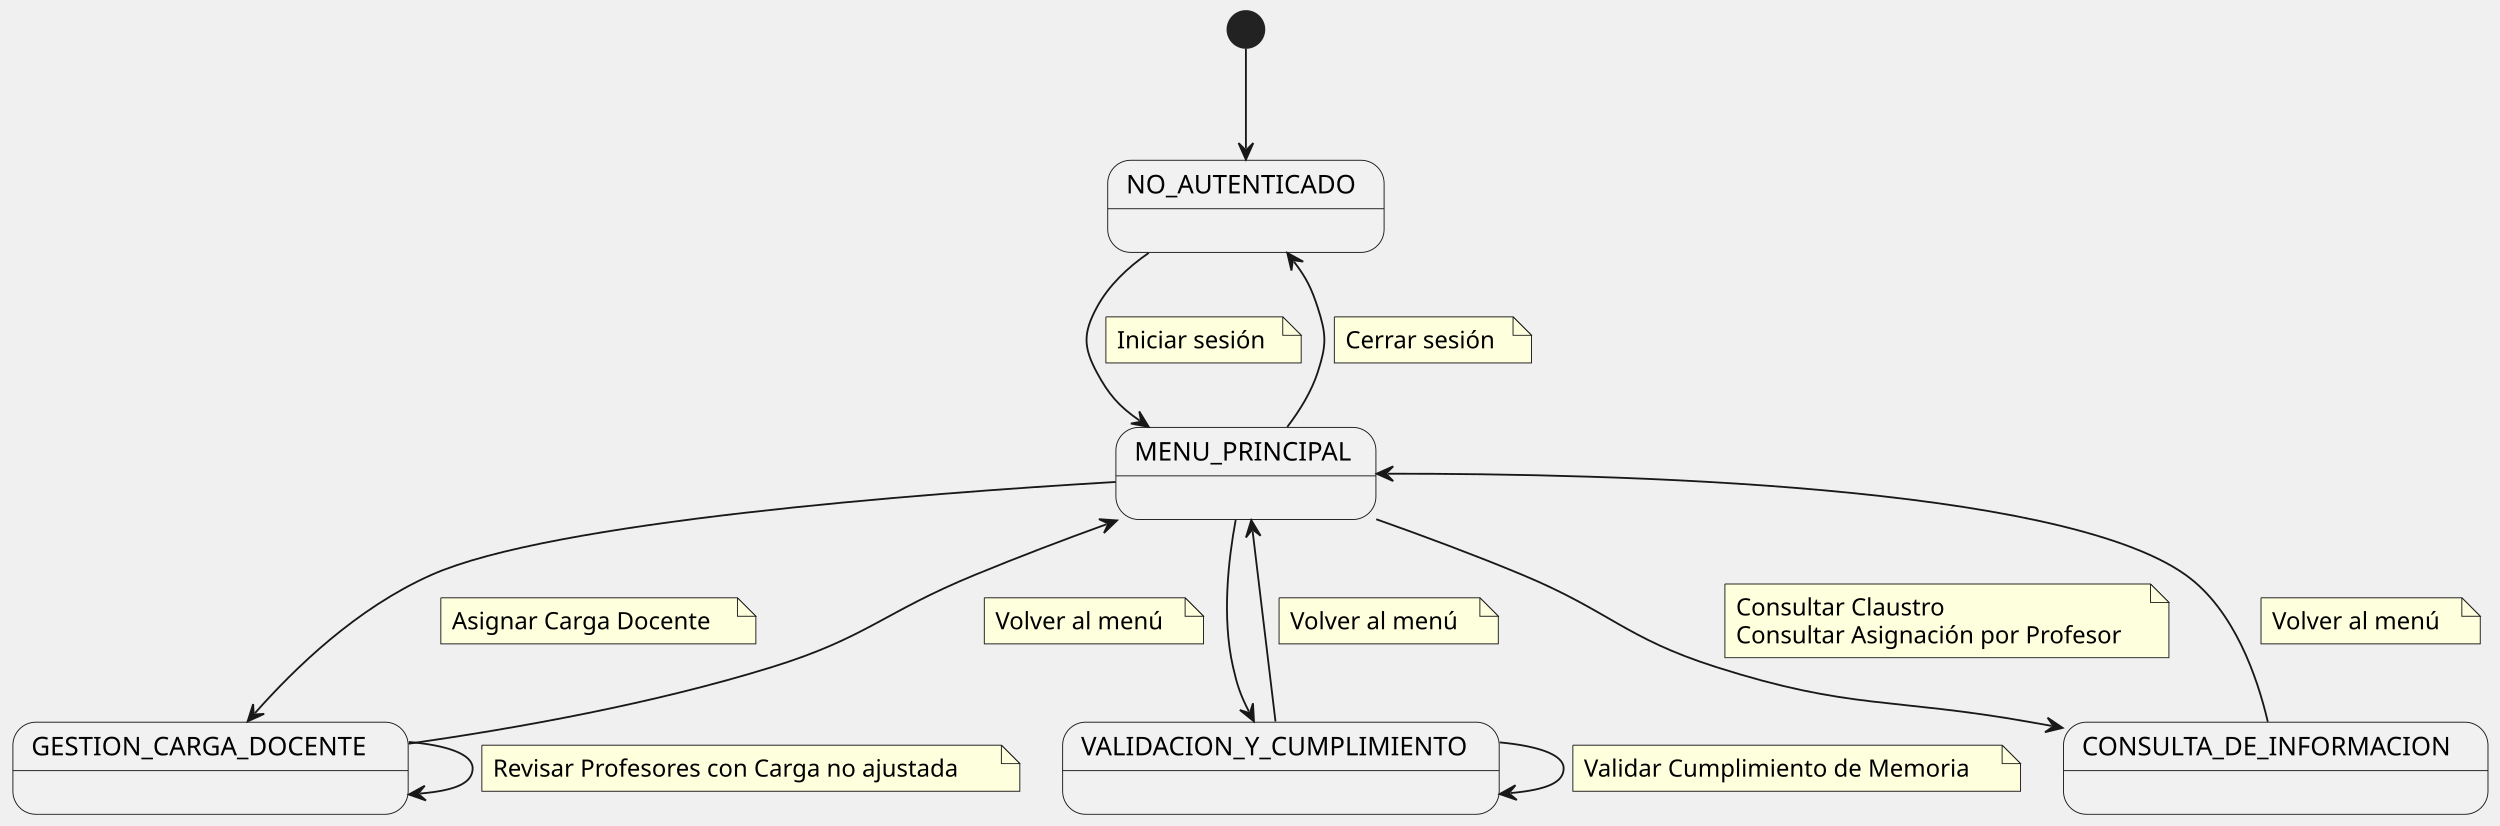
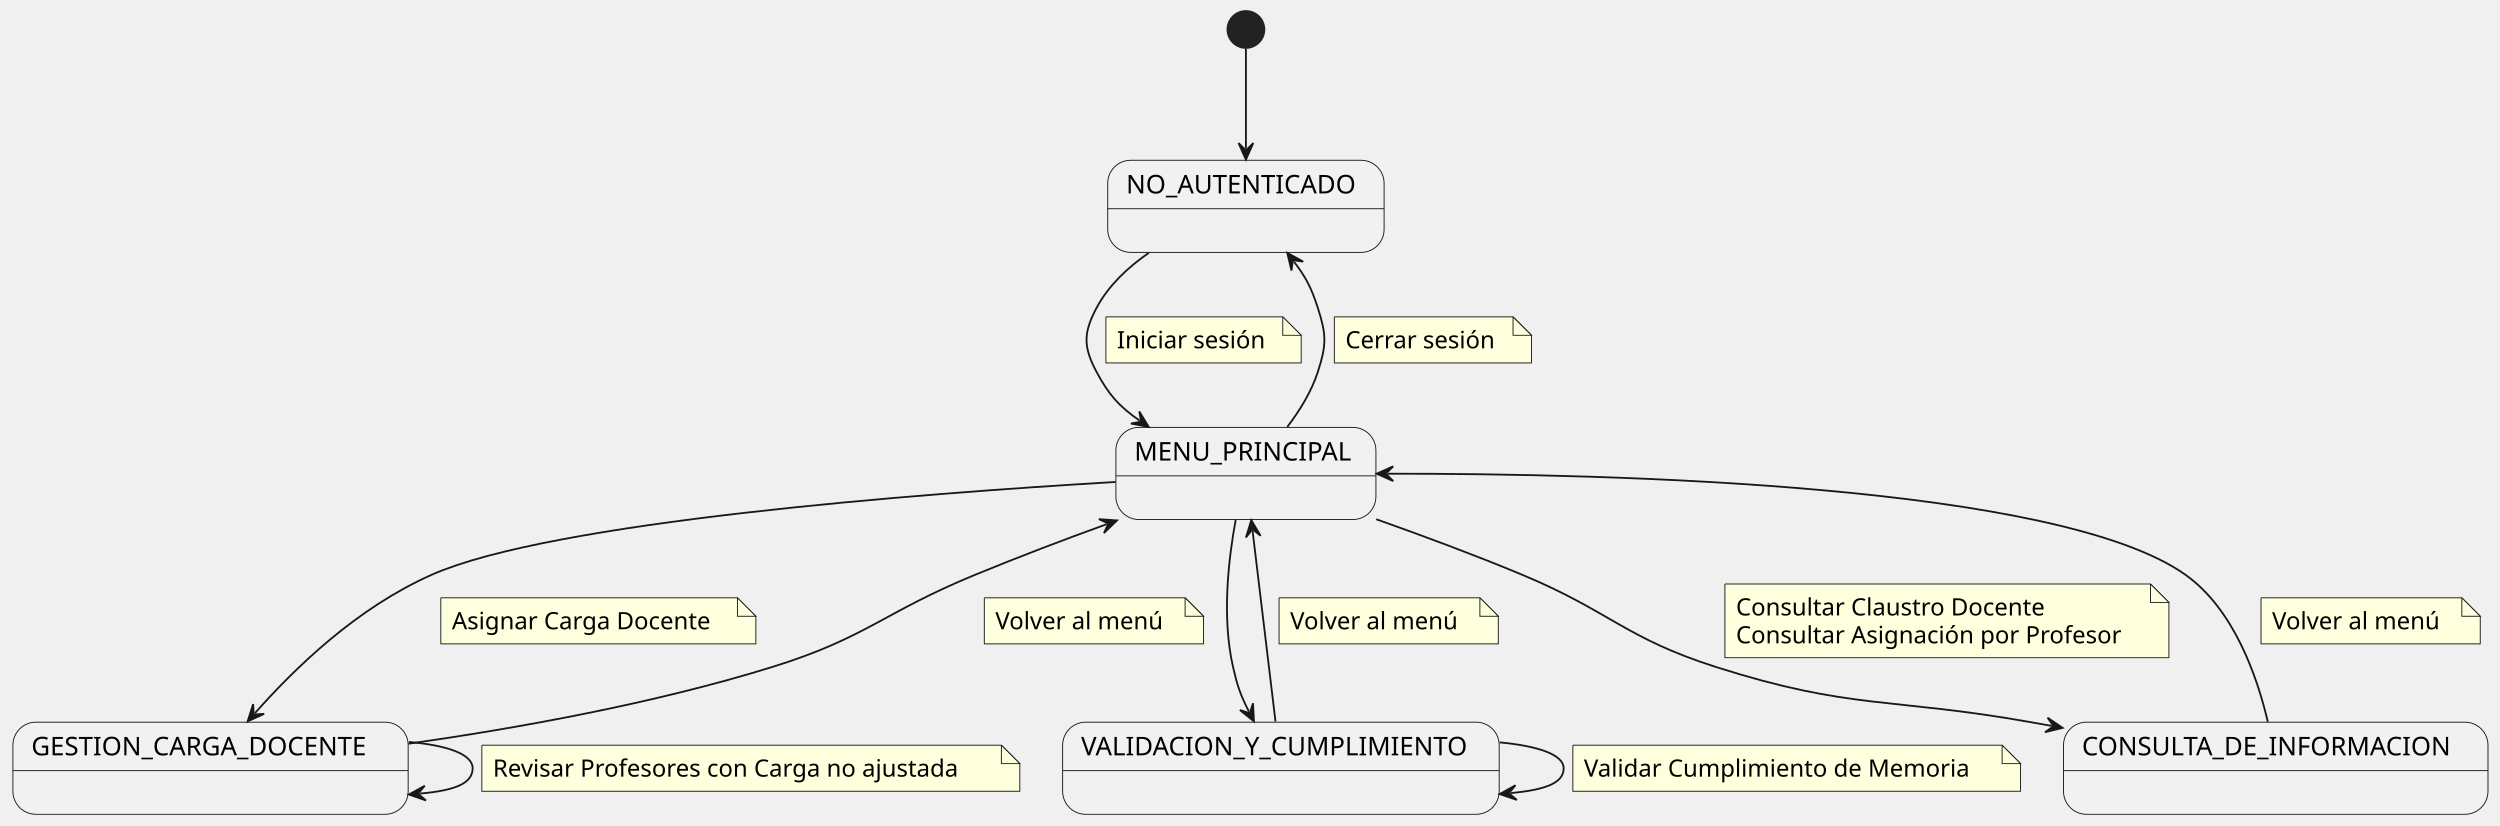
<svg xmlns="http://www.w3.org/2000/svg" contentStyleType="text/css" data-diagram-type="STATE" height="448px" preserveAspectRatio="none" style="width:1357px;height:448px;background:#FFFFFF;" version="1.1" viewBox="0 0 1357 448" width="1357px" zoomAndPan="magnify">
  <defs />
  <g>
    <g id="NoAuth">
      <rect fill="#F1F1F1" height="50" rx="12.5" ry="12.5" style="stroke:#181818;stroke-width:0.5;" width="150.019" x="601.27" y="87" />
      <line style="stroke:#181818;stroke-width:0.5;" x1="601.27" x2="751.289" y1="113.297" y2="113.297" />
      <text fill="#000000" font-family="sans-serif" font-size="14" lengthAdjust="spacing" textLength="130.019" x="611.27" y="104.995">NO_AUTENTICADO</text>
    </g>
    <g id="Menu">
      <rect fill="#F1F1F1" height="50" rx="12.5" ry="12.5" style="stroke:#181818;stroke-width:0.5;" width="141.14" x="605.71" y="232" />
      <line style="stroke:#181818;stroke-width:0.5;" x1="605.71" x2="746.85" y1="258.297" y2="258.297" />
      <text fill="#000000" font-family="sans-serif" font-size="14" lengthAdjust="spacing" textLength="121.14" x="615.71" y="249.995">MENU_PRINCIPAL</text>
    </g>
    <g id="Car">
      <rect fill="#F1F1F1" height="50" rx="12.5" ry="12.5" style="stroke:#181818;stroke-width:0.5;" width="214.551" x="7" y="392" />
      <line style="stroke:#181818;stroke-width:0.5;" x1="7" x2="221.551" y1="418.297" y2="418.297" />
      <text fill="#000000" font-family="sans-serif" font-size="14" lengthAdjust="spacing" textLength="194.551" x="17" y="409.995">GESTION_CARGA_DOCENTE</text>
    </g>
    <g id="Val">
      <rect fill="#F1F1F1" height="50" rx="12.5" ry="12.5" style="stroke:#181818;stroke-width:0.5;" width="236.959" x="576.8" y="392" />
      <line style="stroke:#181818;stroke-width:0.5;" x1="576.8" x2="813.759" y1="418.297" y2="418.297" />
      <text fill="#000000" font-family="sans-serif" font-size="14" lengthAdjust="spacing" textLength="216.959" x="586.8" y="409.995">VALIDACION_Y_CUMPLIMIENTO</text>
    </g>
    <g id="Inf">
      <rect fill="#F1F1F1" height="50" rx="12.5" ry="12.5" style="stroke:#181818;stroke-width:0.5;" width="230.41" x="1120.07" y="392" />
      <line style="stroke:#181818;stroke-width:0.5;" x1="1120.07" x2="1350.48" y1="418.297" y2="418.297" />
      <text fill="#000000" font-family="sans-serif" font-size="14" lengthAdjust="spacing" textLength="210.41" x="1130.07" y="409.995">CONSULTA_DE_INFORMACION</text>
    </g>
    <ellipse cx="676.28" cy="16" fill="#222222" rx="10" ry="10" style="stroke:#222222;stroke-width:1;" />
    <g id="link_*start*_NoAuth">
      <path d="M676.28,26.36 C676.28,40.29 676.28,60.95 676.28,80.65 " fill="#FFFFFF" fill-opacity="0" id="*start*-to-NoAuth" style="stroke:#181818;stroke-width:1;" />
      <polygon fill="#181818" points="676.28,86.65,680.28,77.65,676.28,81.65,672.28,77.65,676.28,86.65" style="stroke:#181818;stroke-width:1;" />
    </g>
    <g id="link_NoAuth_Menu">
      <path d="M623.53,137.28 C612.22,145.09 601.74,154.93 595.28,167 C587.94,180.72 587.94,188.29 595.28,202 C601.74,214.07 607.283,220.501 618.593,228.311 " fill="#FFFFFF" fill-opacity="0" id="NoAuth-to-Menu" style="stroke:#181818;stroke-width:1;" />
      <polygon fill="#181818" points="623.53,231.72,618.397,223.315,619.416,228.879,613.851,229.898,623.53,231.72" style="stroke:#181818;stroke-width:1;" />
      <path d="M600.28,172 L600.28,197 L706.28,197 L706.28,182 L696.28,172 L600.28,172 " fill="#FEFFDD" style="stroke:#181818;stroke-width:0.5;" />
      <path d="M696.28,172 L696.28,182 L706.28,182 L696.28,172 " fill="#FEFFDD" style="stroke:#181818;stroke-width:0.5;" />
      <text fill="#000000" font-family="sans-serif" font-size="13" lengthAdjust="spacing" textLength="85.236" x="606.28" y="189.067">Iniciar sesión</text>
    </g>
    <g id="link_Menu_NoAuth">
      <path d="M698.73,231.74 C705.39,223.01 711.82,212.67 715.28,202 C720.06,187.2 720.06,181.8 715.28,167 C711.82,156.33 709.029,150.76 702.369,142.03 " fill="#FFFFFF" fill-opacity="0" id="Menu-to-NoAuth" style="stroke:#181818;stroke-width:1;" />
      <polygon fill="#181818" points="698.73,137.26,701.009,146.842,701.763,141.235,707.369,141.989,698.73,137.26" style="stroke:#181818;stroke-width:1;" />
      <path d="M724.28,172 L724.28,197 L831.28,197 L831.28,182 L821.28,172 L724.28,172 " fill="#FEFFDD" style="stroke:#181818;stroke-width:0.5;" />
      <path d="M821.28,172 L821.28,182 L831.28,182 L821.28,172 " fill="#FEFFDD" style="stroke:#181818;stroke-width:0.5;" />
      <text fill="#000000" font-family="sans-serif" font-size="13" lengthAdjust="spacing" textLength="86.557" x="730.28" y="189.067">Cerrar sesión</text>
    </g>
    <g id="link_Menu_Car">
      <path d="M605.6,261.61 C498.09,267.95 299.1,283.22 234.28,312 C193.46,330.12 160.221,362.471 138.401,387.071 " fill="#FFFFFF" fill-opacity="0" id="Menu-to-Car" style="stroke:#181818;stroke-width:1;" />
      <polygon fill="#181818" points="134.42,391.56,143.385,387.481,137.738,387.819,137.4,382.173,134.42,391.56" style="stroke:#181818;stroke-width:1;" />
      <path d="M239.28,324.5 L239.28,349.5 L410.28,349.5 L410.28,334.5 L400.28,324.5 L239.28,324.5 " fill="#FEFFDD" style="stroke:#181818;stroke-width:0.5;" />
      <path d="M400.28,324.5 L400.28,334.5 L410.28,334.5 L400.28,324.5 " fill="#FEFFDD" style="stroke:#181818;stroke-width:0.5;" />
      <text fill="#000000" font-family="sans-serif" font-size="13" lengthAdjust="spacing" textLength="150.395" x="245.28" y="341.567">Asignar Carga Docente</text>
    </g>
    <g id="link_Car_Menu">
      <path d="M221.7,403.7 C280.86,395.27 355.08,381.92 419.28,362 C470.56,346.08 479.59,332.38 529.28,312 C554.18,301.78 576.16,293.437 600.68,284.537 " fill="#FFFFFF" fill-opacity="0" id="Car-to-Menu" style="stroke:#181818;stroke-width:1;" />
      <polygon fill="#181818" points="606.32,282.49,596.495,281.801,601.62,284.196,599.225,289.321,606.32,282.49" style="stroke:#181818;stroke-width:1;" />
      <path d="M534.28,324.5 L534.28,349.5 L653.28,349.5 L653.28,334.5 L643.28,324.5 L534.28,324.5 " fill="#FEFFDD" style="stroke:#181818;stroke-width:0.5;" />
      <path d="M643.28,324.5 L643.28,334.5 L653.28,334.5 L643.28,324.5 " fill="#FEFFDD" style="stroke:#181818;stroke-width:0.5;" />
      <text fill="#000000" font-family="sans-serif" font-size="13" lengthAdjust="spacing" textLength="98.478" x="540.28" y="341.567">Volver al menú</text>
    </g>
    <g id="link_Menu_Val">
      <path d="M670.72,282.27 C666.77,303.55 663.16,335.18 669.28,362 C671.59,372.14 673.324,377.26 677.924,386.24 " fill="#FFFFFF" fill-opacity="0" id="Menu-to-Val" style="stroke:#181818;stroke-width:1;" />
      <polygon fill="#181818" points="680.66,391.58,680.117,381.746,678.38,387.13,672.997,385.393,680.66,391.58" style="stroke:#181818;stroke-width:1;" />
    </g>
    <g id="link_Val_Menu">
      <path d="M692.34,391.63 C688.77,361.93 683.486,317.987 679.916,288.297 " fill="#FFFFFF" fill-opacity="0" id="Val-to-Menu" style="stroke:#181818;stroke-width:1;" />
      <polygon fill="#181818" points="679.2,282.34,676.303,291.753,679.797,287.304,684.246,290.798,679.2,282.34" style="stroke:#181818;stroke-width:1;" />
      <path d="M694.28,324.5 L694.28,349.5 L813.28,349.5 L813.28,334.5 L803.28,324.5 L694.28,324.5 " fill="#FEFFDD" style="stroke:#181818;stroke-width:0.5;" />
      <path d="M803.28,324.5 L803.28,334.5 L813.28,334.5 L803.28,324.5 " fill="#FEFFDD" style="stroke:#181818;stroke-width:0.5;" />
      <text fill="#000000" font-family="sans-serif" font-size="13" lengthAdjust="spacing" textLength="98.478" x="700.28" y="341.567">Volver al menú</text>
    </g>
    <g id="link_Menu_Inf">
      <path d="M747.03,281.85 C772.25,290.78 800.73,301.35 826.28,312 C873.98,331.89 882.04,346.28 931.28,362 C1004.78,385.47 1026.31,378.48 1102.28,392 C1107.93,393.01 1107.824,392.98 1113.674,394.03 " fill="#FFFFFF" fill-opacity="0" id="Menu-to-Inf" style="stroke:#181818;stroke-width:1;" />
      <polygon fill="#181818" points="1119.58,395.09,1111.428,389.563,1114.659,394.207,1110.015,397.437,1119.58,395.09" style="stroke:#181818;stroke-width:1;" />
      <path d="M936.28,317 L936.28,357 L1177.28,357 L1177.28,327 L1167.28,317 L936.28,317 " fill="#FEFFDD" style="stroke:#181818;stroke-width:0.5;" />
      <path d="M1167.28,317 L1167.28,327 L1177.28,327 L1167.28,317 " fill="#FEFFDD" style="stroke:#181818;stroke-width:0.5;" />
-       <text fill="#000000" font-family="sans-serif" font-size="13" lengthAdjust="spacing" textLength="120.498" x="942.28" y="334.067">Consultar Claustro</text>
+       <text fill="#000000" font-family="sans-serif" font-size="13" lengthAdjust="spacing" textLength="179.074" x="942.28" y="334.067">Consultar Claustro Docente</text>
      <text fill="#000000" font-family="sans-serif" font-size="13" lengthAdjust="spacing" textLength="220.721" x="942.28" y="349.2">Consultar Asignación por Profesor</text>
    </g>
    <g id="link_Inf_Menu">
      <path d="M1230.97,391.81 C1225.25,367.4 1212.63,330.73 1186.28,312 C1117.43,263.06 876.45,256.993 753.23,257.133 " fill="#FFFFFF" fill-opacity="0" id="Inf-to-Menu" style="stroke:#181818;stroke-width:1;" />
      <polygon fill="#181818" points="747.23,257.14,756.235,261.13,752.23,257.134,756.225,253.13,747.23,257.14" style="stroke:#181818;stroke-width:1;" />
      <path d="M1227.28,324.5 L1227.28,349.5 L1346.28,349.5 L1346.28,334.5 L1336.28,324.5 L1227.28,324.5 " fill="#FEFFDD" style="stroke:#181818;stroke-width:0.5;" />
      <path d="M1336.28,324.5 L1336.28,334.5 L1346.28,334.5 L1336.28,324.5 " fill="#FEFFDD" style="stroke:#181818;stroke-width:0.5;" />
      <text fill="#000000" font-family="sans-serif" font-size="13" lengthAdjust="spacing" textLength="98.478" x="1233.28" y="341.567">Volver al menú</text>
    </g>
    <g id="link_Car_Car">
      <path d="M221.92,402.74 C242.22,404.47 256.55,409.23 256.55,417 C256.55,424.77 248.198,429.021 227.898,430.75 " fill="#FFFFFF" fill-opacity="0" id="Car-to-Car" style="stroke:#181818;stroke-width:1;" />
      <polygon fill="#181818" points="221.92,431.26,231.227,434.481,226.902,430.835,230.548,426.51,221.92,431.26" style="stroke:#181818;stroke-width:1;" />
      <path d="M261.55,404.5 L261.55,429.5 L553.55,429.5 L553.55,414.5 L543.55,404.5 L261.55,404.5 " fill="#FEFFDD" style="stroke:#181818;stroke-width:0.5;" />
      <path d="M543.55,404.5 L543.55,414.5 L553.55,414.5 L543.55,404.5 " fill="#FEFFDD" style="stroke:#181818;stroke-width:0.5;" />
      <text fill="#000000" font-family="sans-serif" font-size="13" lengthAdjust="spacing" textLength="271.648" x="267.55" y="421.567">Revisar Profesores con Carga no ajustada</text>
    </g>
    <g id="link_Val_Val">
      <path d="M814.01,402.97 C834.52,404.86 848.75,409.54 848.75,417 C848.75,424.46 840.495,428.589 819.985,430.479 " fill="#FFFFFF" fill-opacity="0" id="Val-to-Val" style="stroke:#181818;stroke-width:1;" />
      <polygon fill="#181818" points="814.01,431.03,823.339,434.187,818.989,430.571,822.605,426.221,814.01,431.03" style="stroke:#181818;stroke-width:1;" />
      <path d="M853.75,404.5 L853.75,429.5 L1096.75,429.5 L1096.75,414.5 L1086.75,404.5 L853.75,404.5 " fill="#FEFFDD" style="stroke:#181818;stroke-width:0.5;" />
      <path d="M1086.75,404.5 L1086.75,414.5 L1096.75,414.5 L1086.75,404.5 " fill="#FEFFDD" style="stroke:#181818;stroke-width:0.5;" />
      <text fill="#000000" font-family="sans-serif" font-size="13" lengthAdjust="spacing" textLength="222.066" x="859.75" y="421.567">Validar Cumplimiento de Memoria</text>
    </g>
  </g>
</svg>
